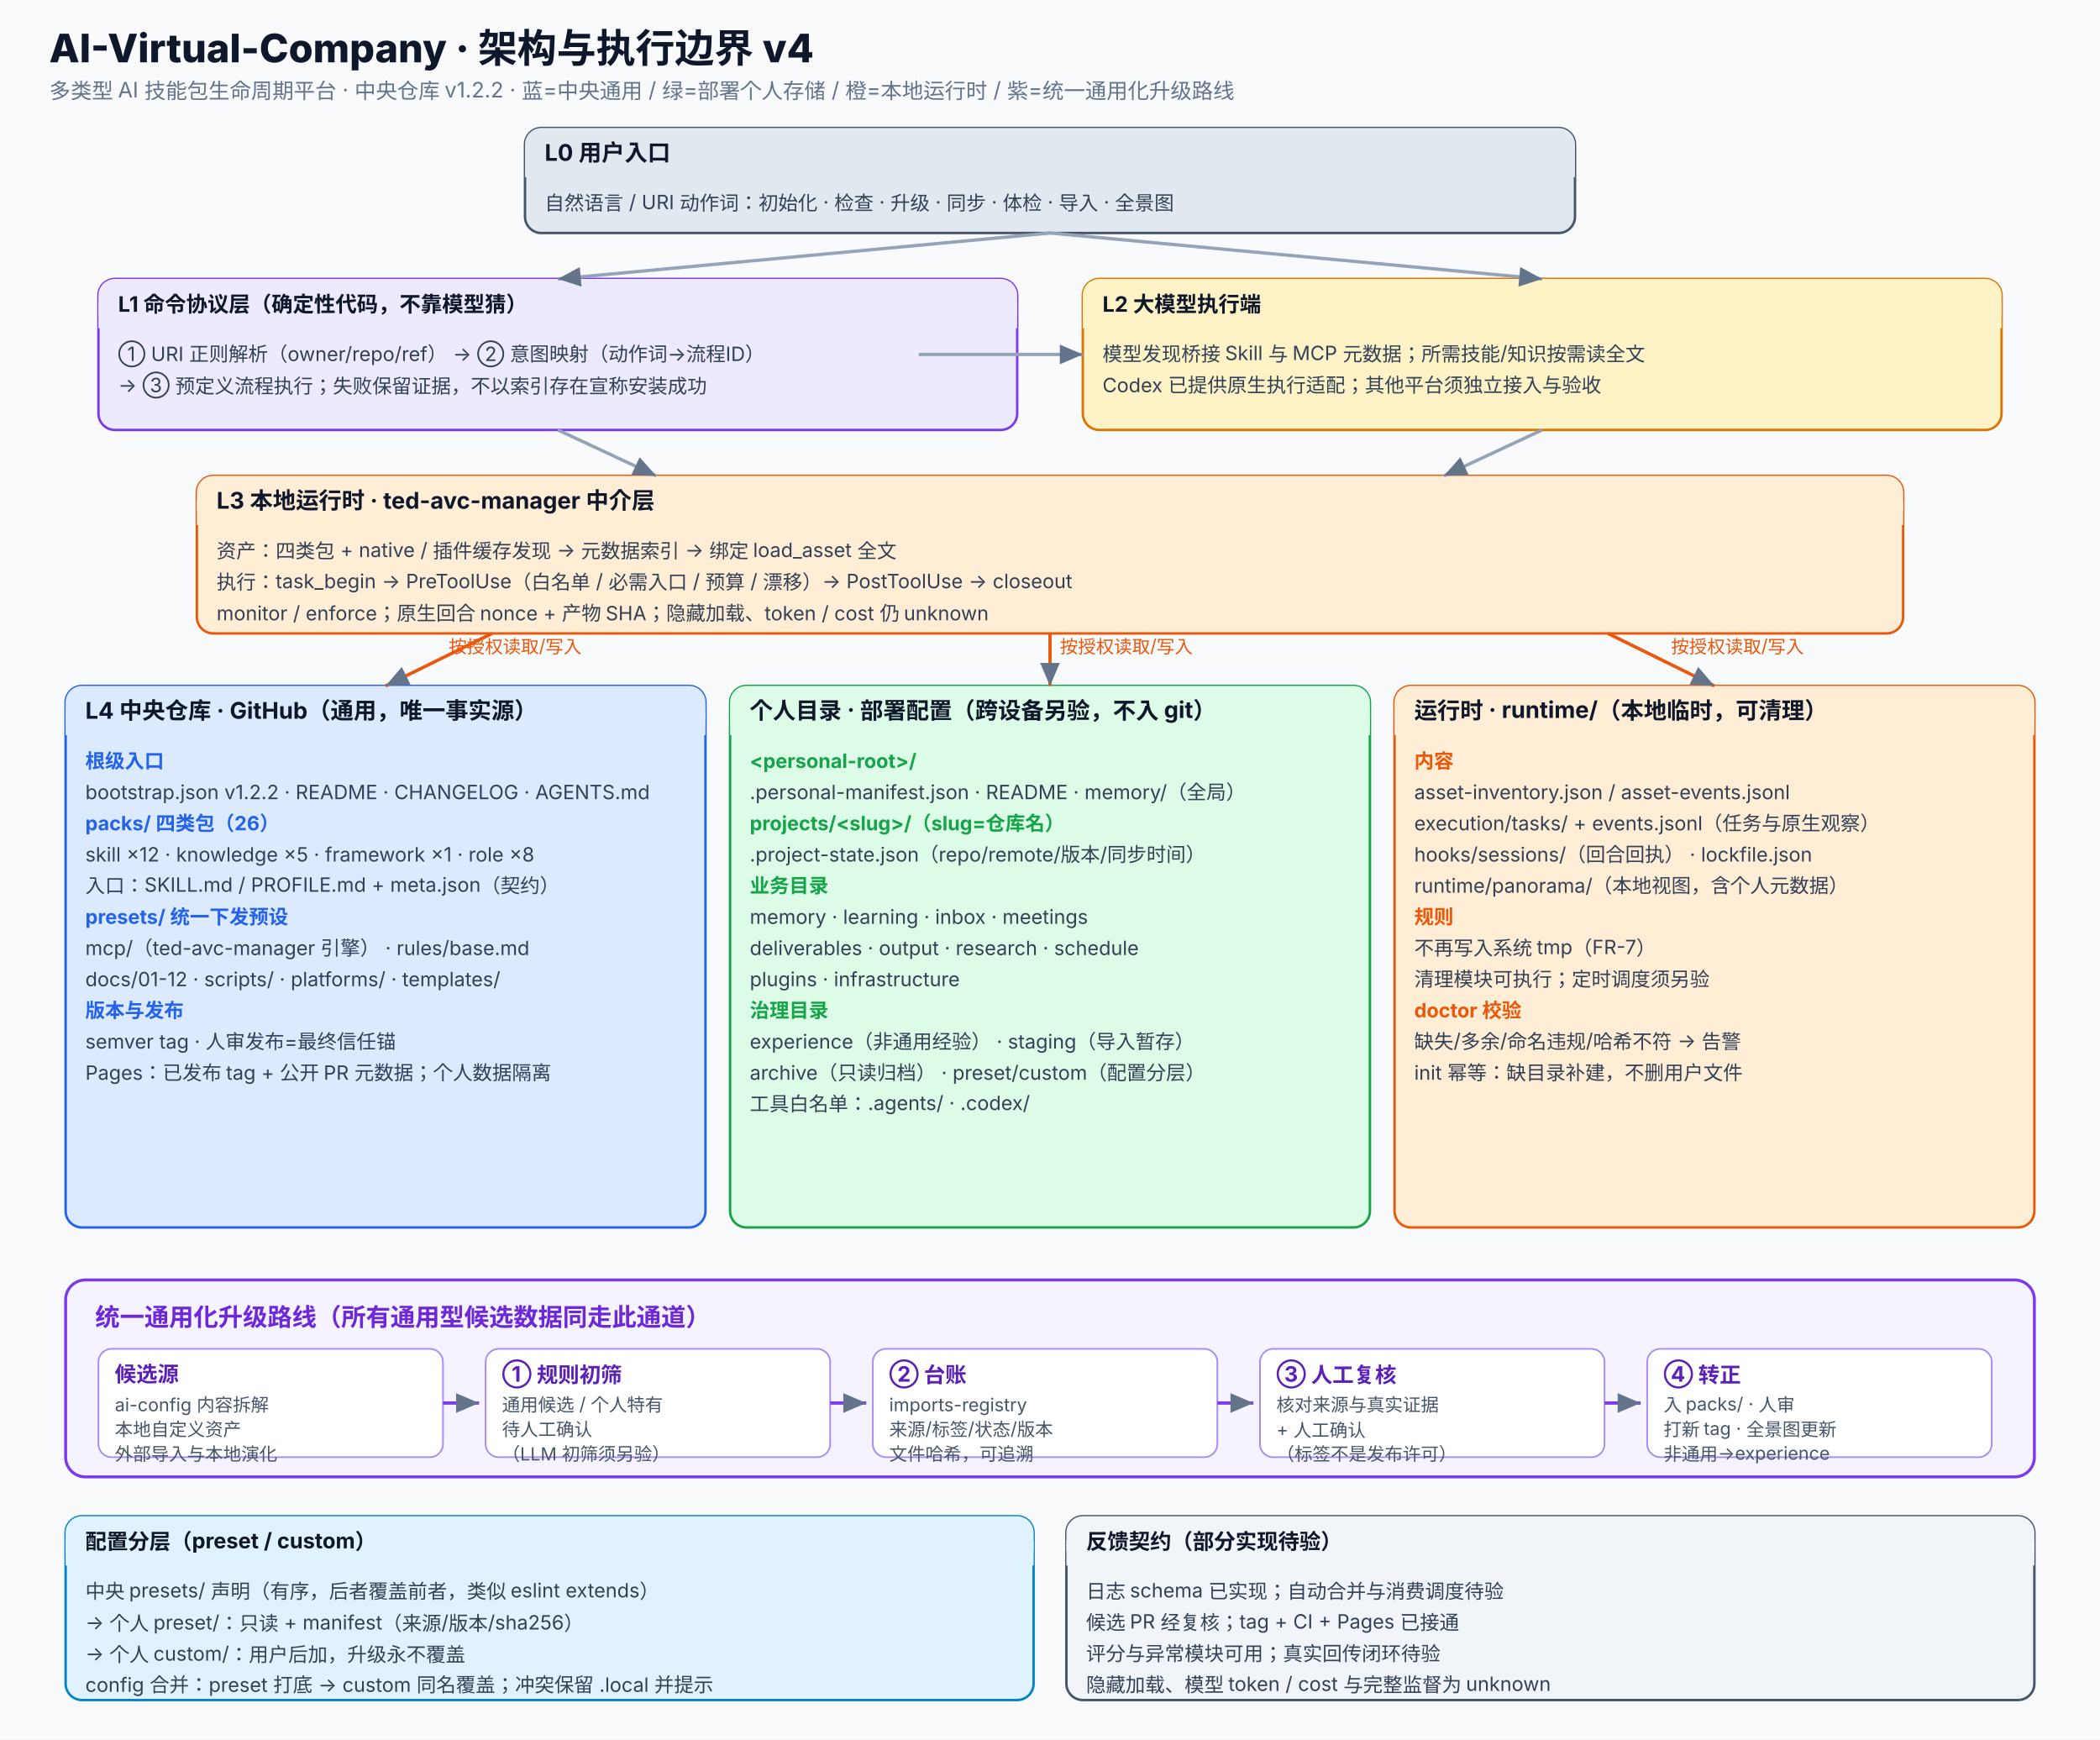
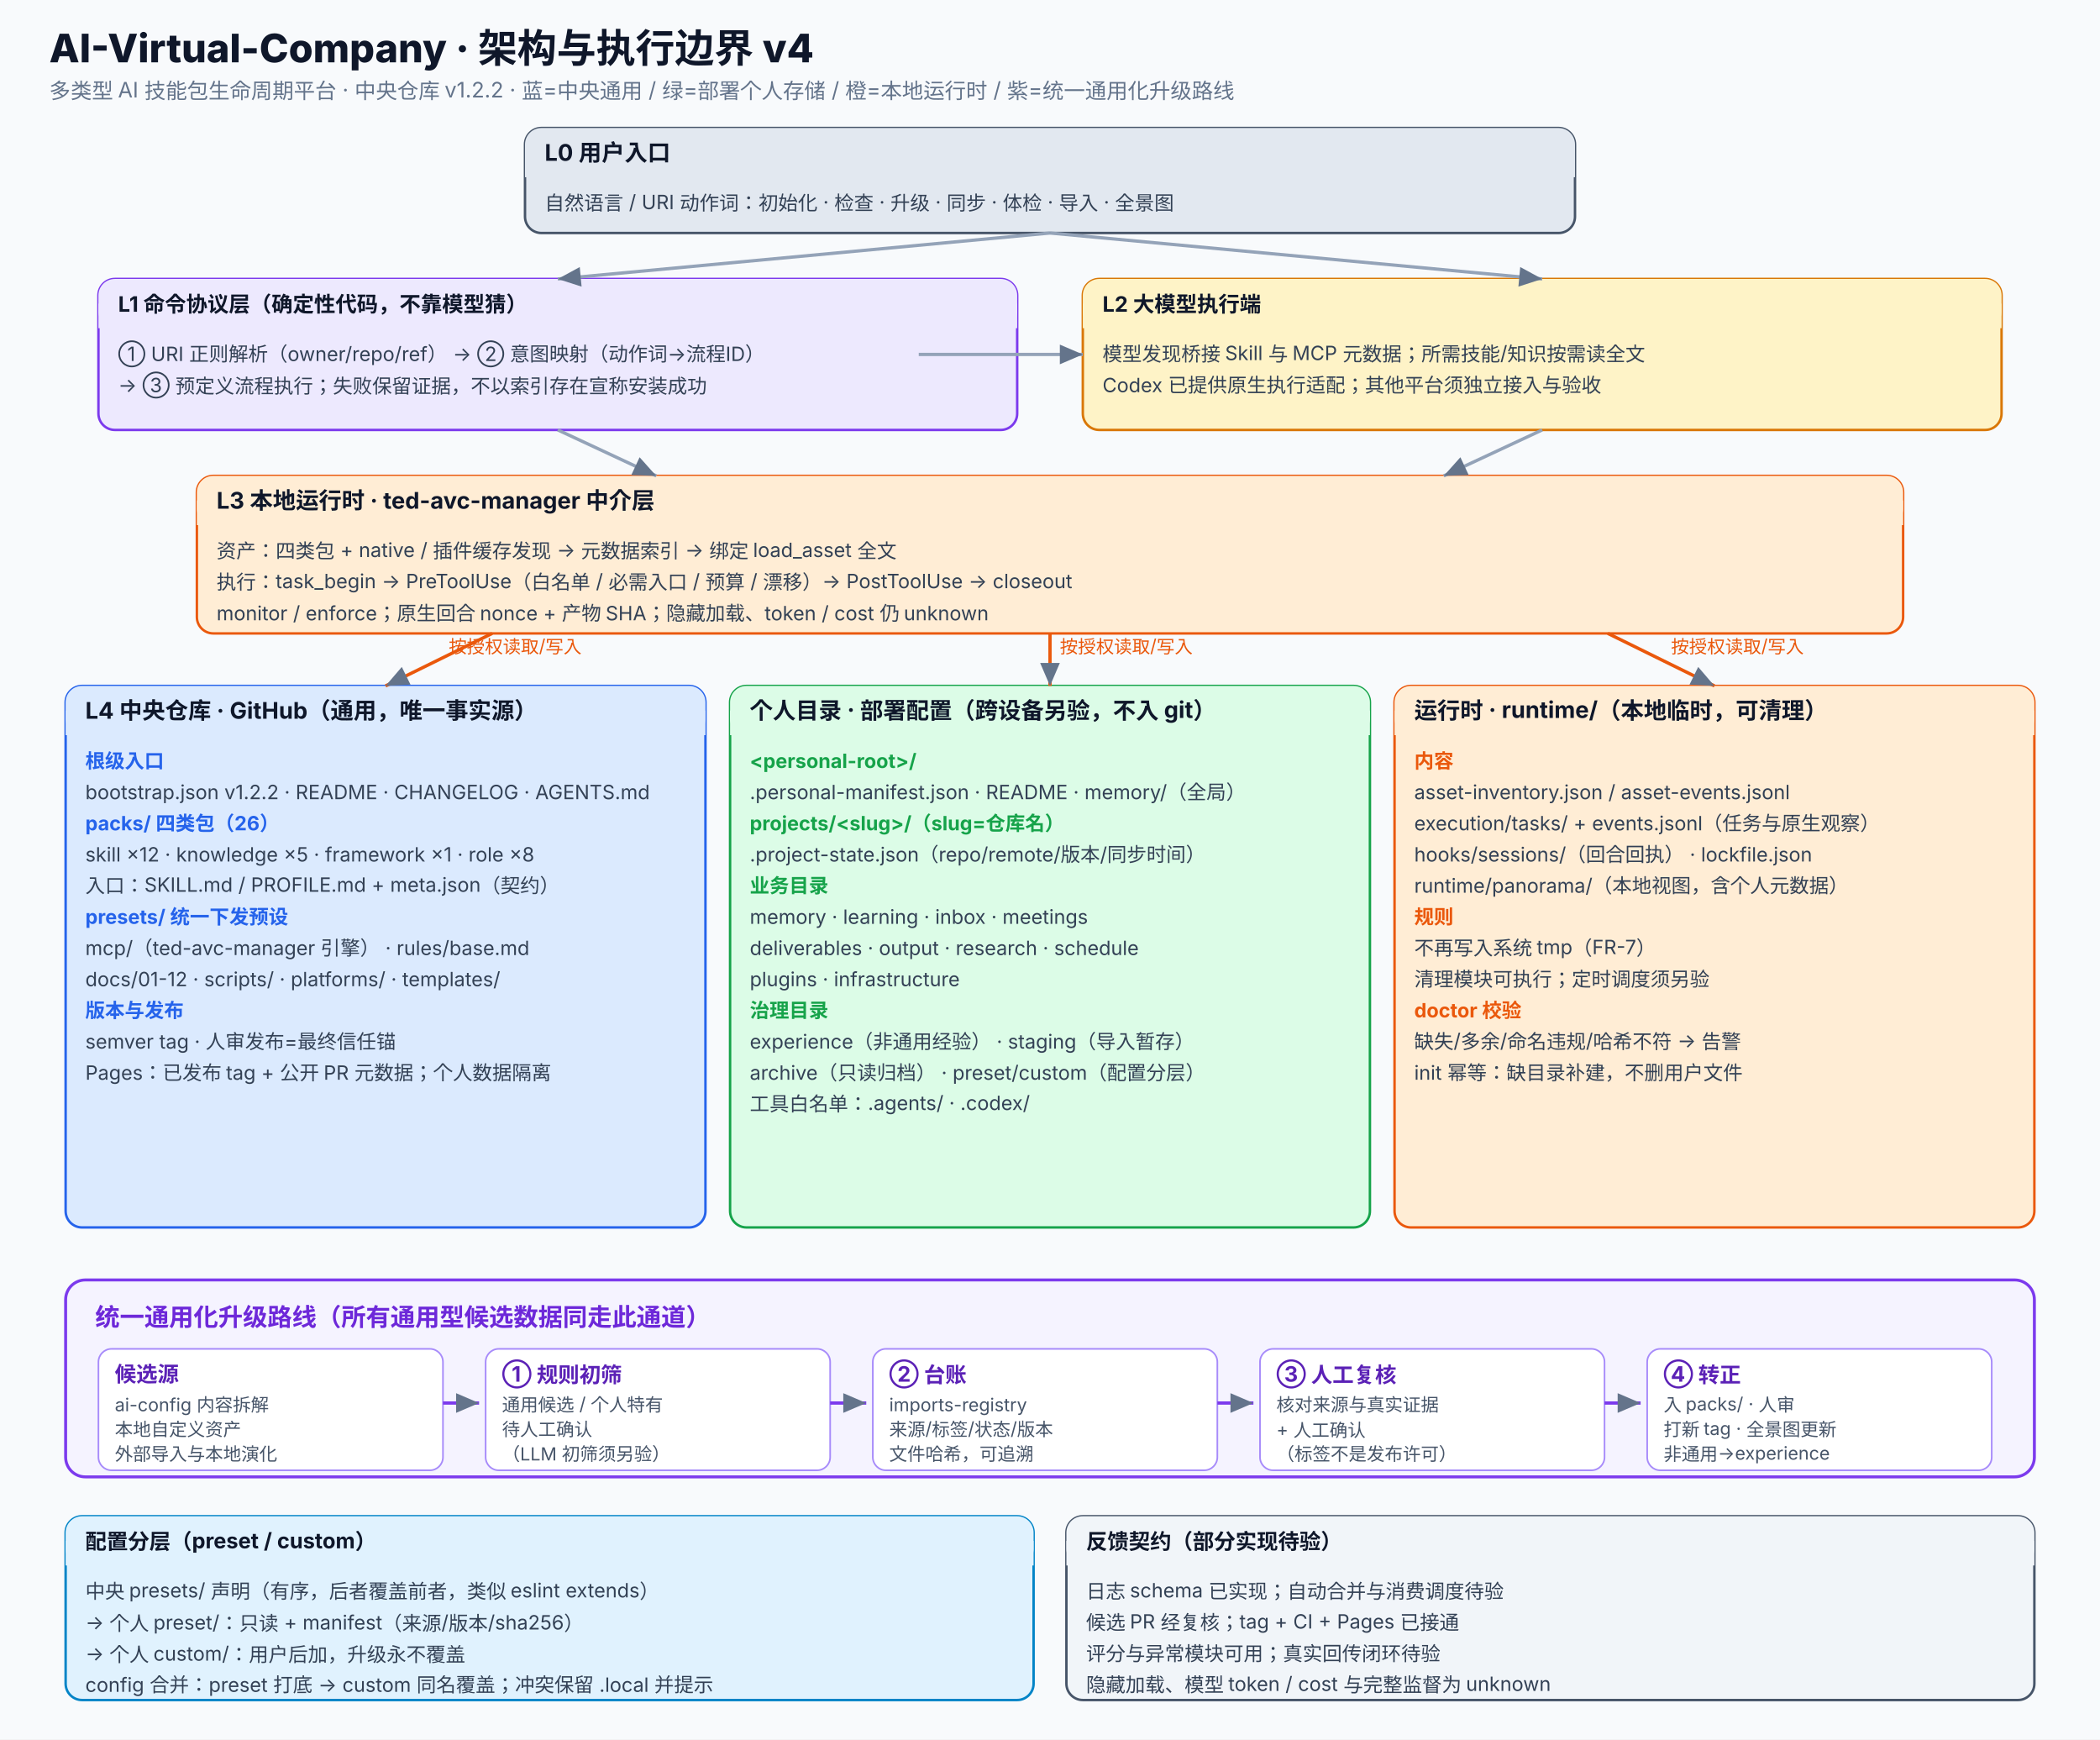
<svg xmlns="http://www.w3.org/2000/svg" viewBox="0 0 1280 1060" width="1280" height="1060">
  <defs>
    <marker id="arr" markerWidth="9" markerHeight="9" refX="7" refY="3" orient="auto" markerUnits="strokeWidth">
      <path d="M0,0 L7,3 L0,6 z" fill="#64748b" />
    </marker>
  </defs>
  <rect width="1280" height="1060" fill="#f8fafc" />
  <text x="30" y="38" font-size="24" font-weight="800" fill="#0f172a" font-family="-apple-system,BlinkMacSystemFont,Segoe UI,PingFang SC,Microsoft YaHei,sans-serif">AI-Virtual-Company · 架构与执行边界 v4</text>
  <text x="30" y="60" font-size="13" fill="#64748b" font-family="-apple-system,BlinkMacSystemFont,Segoe UI,PingFang SC,Microsoft YaHei,sans-serif">多类型 AI 技能包生命周期平台 · 中央仓库 v1.2.2 · 蓝=中央通用 / 绿=部署个人存储 / 橙=本地运行时 / 紫=统一通用化升级路线</text>
  <rect x="320" y="78" width="640" height="64" rx="10" fill="#e2e8f0" stroke="#475569" stroke-width="1.5" />
  <rect x="320" y="78" width="640" height="30" rx="10" fill="#e2e8f0" />
  <rect x="320" y="93" width="640" height="15" fill="#e2e8f0" />
  <text x="332" y="98" font-size="14" font-weight="700" fill="#0f172a" font-family="-apple-system,BlinkMacSystemFont,Segoe UI,PingFang SC,Microsoft YaHei,sans-serif">L0 用户入口</text>
  <text x="332" y="128" font-size="12" fill="#334155" font-family="-apple-system,BlinkMacSystemFont,Segoe UI,PingFang SC,Microsoft YaHei,sans-serif">自然语言 / URI 动作词：初始化 · 检查 · 升级 · 同步 · 体检 · 导入 · 全景图</text>
  <rect x="60" y="170" width="560" height="92" rx="10" fill="#ede9fe" stroke="#7c3aed" stroke-width="1.5" />
  <rect x="60" y="170" width="560" height="30" rx="10" fill="#ede9fe" />
  <rect x="60" y="185" width="560" height="15" fill="#ede9fe" />
  <text x="72" y="190" font-size="13" font-weight="700" fill="#0f172a" font-family="-apple-system,BlinkMacSystemFont,Segoe UI,PingFang SC,Microsoft YaHei,sans-serif">L1 命令协议层（确定性代码，不靠模型猜）</text>
  <text x="72" y="220" font-size="12" fill="#334155" font-family="-apple-system,BlinkMacSystemFont,Segoe UI,PingFang SC,Microsoft YaHei,sans-serif">① URI 正则解析（owner/repo/ref） → ② 意图映射（动作词→流程ID）</text>
  <text x="72" y="239" font-size="12" fill="#334155" font-family="-apple-system,BlinkMacSystemFont,Segoe UI,PingFang SC,Microsoft YaHei,sans-serif">→ ③ 预定义流程执行；失败保留证据，不以索引存在宣称安装成功</text>
  <rect x="660" y="170" width="560" height="92" rx="10" fill="#fef3c7" stroke="#d97706" stroke-width="1.5" />
  <rect x="660" y="170" width="560" height="30" rx="10" fill="#fef3c7" />
  <rect x="660" y="185" width="560" height="15" fill="#fef3c7" />
  <text x="672" y="190" font-size="13" font-weight="700" fill="#0f172a" font-family="-apple-system,BlinkMacSystemFont,Segoe UI,PingFang SC,Microsoft YaHei,sans-serif">L2 大模型执行端</text>
  <text x="672" y="220" font-size="12" fill="#334155" font-family="-apple-system,BlinkMacSystemFont,Segoe UI,PingFang SC,Microsoft YaHei,sans-serif">模型发现桥接 Skill 与 MCP 元数据；所需技能/知识按需读全文</text>
  <text x="672" y="239" font-size="12" fill="#334155" font-family="-apple-system,BlinkMacSystemFont,Segoe UI,PingFang SC,Microsoft YaHei,sans-serif">Codex 已提供原生执行适配；其他平台须独立接入与验收</text>
  <line x1="560" y1="216" x2="660" y2="216" stroke="#94a3b8" stroke-width="2" marker-end="url(#arr)" />
  <line x1="640" y1="142" x2="340" y2="170" stroke="#94a3b8" stroke-width="2" marker-end="url(#arr)" />
  <line x1="640" y1="142" x2="940" y2="170" stroke="#94a3b8" stroke-width="2" marker-end="url(#arr)" />
  <rect x="120" y="290" width="1040" height="96" rx="10" fill="#ffedd5" stroke="#ea580c" stroke-width="1.5" />
  <rect x="120" y="290" width="1040" height="30" rx="10" fill="#ffedd5" />
  <rect x="120" y="305" width="1040" height="15" fill="#ffedd5" />
  <text x="132" y="310" font-size="14" font-weight="700" fill="#0f172a" font-family="-apple-system,BlinkMacSystemFont,Segoe UI,PingFang SC,Microsoft YaHei,sans-serif">L3 本地运行时 · ted-avc-manager 中介层</text>
  <text x="132" y="340" font-size="12" fill="#334155" font-family="-apple-system,BlinkMacSystemFont,Segoe UI,PingFang SC,Microsoft YaHei,sans-serif">资产：四类包 + native / 插件缓存发现 → 元数据索引 → 绑定 load_asset 全文</text>
  <text x="132" y="359" font-size="12" fill="#334155" font-family="-apple-system,BlinkMacSystemFont,Segoe UI,PingFang SC,Microsoft YaHei,sans-serif">执行：task_begin → PreToolUse（白名单 / 必需入口 / 预算 / 漂移）→ PostToolUse → closeout</text>
  <text x="132" y="378" font-size="12" fill="#334155" font-family="-apple-system,BlinkMacSystemFont,Segoe UI,PingFang SC,Microsoft YaHei,sans-serif">monitor / enforce；原生回合 nonce + 产物 SHA；隐藏加载、token / cost 仍 unknown</text>
  <line x1="340" y1="262" x2="400" y2="290" stroke="#94a3b8" stroke-width="2" marker-end="url(#arr)" />
  <line x1="940" y1="262" x2="880" y2="290" stroke="#94a3b8" stroke-width="2" marker-end="url(#arr)" />
  <rect x="40" y="418" width="390" height="330" rx="10" fill="#dbeafe" stroke="#2563eb" stroke-width="1.5" />
  <rect x="40" y="418" width="390" height="30" rx="10" fill="#dbeafe" />
  <rect x="40" y="433" width="390" height="15" fill="#dbeafe" />
  <text x="52" y="438" font-size="14" font-weight="700" fill="#0f172a" font-family="-apple-system,BlinkMacSystemFont,Segoe UI,PingFang SC,Microsoft YaHei,sans-serif">L4 中央仓库 · GitHub（通用，唯一事实源）</text>
  <text x="52" y="468" font-size="12" font-weight="700" fill="#2563eb" font-family="-apple-system,BlinkMacSystemFont,Segoe UI,PingFang SC,Microsoft YaHei,sans-serif">根级入口</text>
  <text x="52" y="487" font-size="12" fill="#334155" font-family="-apple-system,BlinkMacSystemFont,Segoe UI,PingFang SC,Microsoft YaHei,sans-serif">bootstrap.json v1.2.2 · README · CHANGELOG · AGENTS.md</text>
  <text x="52" y="506" font-size="12" font-weight="700" fill="#2563eb" font-family="-apple-system,BlinkMacSystemFont,Segoe UI,PingFang SC,Microsoft YaHei,sans-serif">packs/ 四类包（26）</text>
  <text x="52" y="525" font-size="12" fill="#334155" font-family="-apple-system,BlinkMacSystemFont,Segoe UI,PingFang SC,Microsoft YaHei,sans-serif">skill ×12 · knowledge ×5 · framework ×1 · role ×8</text>
  <text x="52" y="544" font-size="12" fill="#334155" font-family="-apple-system,BlinkMacSystemFont,Segoe UI,PingFang SC,Microsoft YaHei,sans-serif">入口：SKILL.md / PROFILE.md + meta.json（契约）</text>
  <text x="52" y="563" font-size="12" font-weight="700" fill="#2563eb" font-family="-apple-system,BlinkMacSystemFont,Segoe UI,PingFang SC,Microsoft YaHei,sans-serif">presets/ 统一下发预设</text>
  <text x="52" y="582" font-size="12" fill="#334155" font-family="-apple-system,BlinkMacSystemFont,Segoe UI,PingFang SC,Microsoft YaHei,sans-serif">mcp/（ted-avc-manager 引擎） · rules/base.md</text>
  <text x="52" y="601" font-size="12" fill="#334155" font-family="-apple-system,BlinkMacSystemFont,Segoe UI,PingFang SC,Microsoft YaHei,sans-serif">docs/01-12 · scripts/ · platforms/ · templates/</text>
  <text x="52" y="620" font-size="12" font-weight="700" fill="#2563eb" font-family="-apple-system,BlinkMacSystemFont,Segoe UI,PingFang SC,Microsoft YaHei,sans-serif">版本与发布</text>
  <text x="52" y="639" font-size="12" fill="#334155" font-family="-apple-system,BlinkMacSystemFont,Segoe UI,PingFang SC,Microsoft YaHei,sans-serif">semver tag · 人审发布=最终信任锚</text>
  <text x="52" y="658" font-size="12" fill="#334155" font-family="-apple-system,BlinkMacSystemFont,Segoe UI,PingFang SC,Microsoft YaHei,sans-serif">Pages：已发布 tag + 公开 PR 元数据；个人数据隔离</text>
  <rect x="445" y="418" width="390" height="330" rx="10" fill="#dcfce7" stroke="#16a34a" stroke-width="1.5" />
  <rect x="445" y="418" width="390" height="30" rx="10" fill="#dcfce7" />
  <rect x="445" y="433" width="390" height="15" fill="#dcfce7" />
  <text x="457" y="438" font-size="14" font-weight="700" fill="#0f172a" font-family="-apple-system,BlinkMacSystemFont,Segoe UI,PingFang SC,Microsoft YaHei,sans-serif">个人目录 · 部署配置（跨设备另验，不入 git）</text>
  <text x="457" y="468" font-size="12" font-weight="700" fill="#16a34a" font-family="-apple-system,BlinkMacSystemFont,Segoe UI,PingFang SC,Microsoft YaHei,sans-serif">&lt;personal-root&gt;/</text>
  <text x="457" y="487" font-size="12" fill="#334155" font-family="-apple-system,BlinkMacSystemFont,Segoe UI,PingFang SC,Microsoft YaHei,sans-serif">.personal-manifest.json · README · memory/（全局）</text>
  <text x="457" y="506" font-size="12" font-weight="700" fill="#16a34a" font-family="-apple-system,BlinkMacSystemFont,Segoe UI,PingFang SC,Microsoft YaHei,sans-serif">projects/&lt;slug&gt;/（slug=仓库名）</text>
  <text x="457" y="525" font-size="12" fill="#334155" font-family="-apple-system,BlinkMacSystemFont,Segoe UI,PingFang SC,Microsoft YaHei,sans-serif">.project-state.json（repo/remote/版本/同步时间）</text>
  <text x="457" y="544" font-size="12" font-weight="700" fill="#16a34a" font-family="-apple-system,BlinkMacSystemFont,Segoe UI,PingFang SC,Microsoft YaHei,sans-serif">业务目录</text>
  <text x="457" y="563" font-size="12" fill="#334155" font-family="-apple-system,BlinkMacSystemFont,Segoe UI,PingFang SC,Microsoft YaHei,sans-serif">memory · learning · inbox · meetings</text>
  <text x="457" y="582" font-size="12" fill="#334155" font-family="-apple-system,BlinkMacSystemFont,Segoe UI,PingFang SC,Microsoft YaHei,sans-serif">deliverables · output · research · schedule</text>
  <text x="457" y="601" font-size="12" fill="#334155" font-family="-apple-system,BlinkMacSystemFont,Segoe UI,PingFang SC,Microsoft YaHei,sans-serif">plugins · infrastructure</text>
  <text x="457" y="620" font-size="12" font-weight="700" fill="#16a34a" font-family="-apple-system,BlinkMacSystemFont,Segoe UI,PingFang SC,Microsoft YaHei,sans-serif">治理目录</text>
  <text x="457" y="639" font-size="12" fill="#334155" font-family="-apple-system,BlinkMacSystemFont,Segoe UI,PingFang SC,Microsoft YaHei,sans-serif">experience（非通用经验） · staging（导入暂存）</text>
  <text x="457" y="658" font-size="12" fill="#334155" font-family="-apple-system,BlinkMacSystemFont,Segoe UI,PingFang SC,Microsoft YaHei,sans-serif">archive（只读归档） · preset/custom（配置分层）</text>
  <text x="457" y="677" font-size="12" fill="#334155" font-family="-apple-system,BlinkMacSystemFont,Segoe UI,PingFang SC,Microsoft YaHei,sans-serif">工具白名单：.agents/ · .codex/</text>
  <rect x="850" y="418" width="390" height="330" rx="10" fill="#ffedd5" stroke="#ea580c" stroke-width="1.5" />
  <rect x="850" y="418" width="390" height="30" rx="10" fill="#ffedd5" />
  <rect x="850" y="433" width="390" height="15" fill="#ffedd5" />
  <text x="862" y="438" font-size="14" font-weight="700" fill="#0f172a" font-family="-apple-system,BlinkMacSystemFont,Segoe UI,PingFang SC,Microsoft YaHei,sans-serif">运行时 · runtime/（本地临时，可清理）</text>
  <text x="862" y="468" font-size="12" font-weight="700" fill="#ea580c" font-family="-apple-system,BlinkMacSystemFont,Segoe UI,PingFang SC,Microsoft YaHei,sans-serif">内容</text>
  <text x="862" y="487" font-size="12" fill="#334155" font-family="-apple-system,BlinkMacSystemFont,Segoe UI,PingFang SC,Microsoft YaHei,sans-serif">asset-inventory.json / asset-events.jsonl</text>
  <text x="862" y="506" font-size="12" fill="#334155" font-family="-apple-system,BlinkMacSystemFont,Segoe UI,PingFang SC,Microsoft YaHei,sans-serif">execution/tasks/ + events.jsonl（任务与原生观察）</text>
  <text x="862" y="525" font-size="12" fill="#334155" font-family="-apple-system,BlinkMacSystemFont,Segoe UI,PingFang SC,Microsoft YaHei,sans-serif">hooks/sessions/（回合回执） · lockfile.json</text>
  <text x="862" y="544" font-size="12" fill="#334155" font-family="-apple-system,BlinkMacSystemFont,Segoe UI,PingFang SC,Microsoft YaHei,sans-serif">runtime/panorama/（本地视图，含个人元数据）</text>
  <text x="862" y="563" font-size="12" font-weight="700" fill="#ea580c" font-family="-apple-system,BlinkMacSystemFont,Segoe UI,PingFang SC,Microsoft YaHei,sans-serif">规则</text>
  <text x="862" y="582" font-size="12" fill="#334155" font-family="-apple-system,BlinkMacSystemFont,Segoe UI,PingFang SC,Microsoft YaHei,sans-serif">不再写入系统 tmp（FR-7）</text>
  <text x="862" y="601" font-size="12" fill="#334155" font-family="-apple-system,BlinkMacSystemFont,Segoe UI,PingFang SC,Microsoft YaHei,sans-serif">清理模块可执行；定时调度须另验</text>
  <text x="862" y="620" font-size="12" font-weight="700" fill="#ea580c" font-family="-apple-system,BlinkMacSystemFont,Segoe UI,PingFang SC,Microsoft YaHei,sans-serif">doctor 校验</text>
  <text x="862" y="639" font-size="12" fill="#334155" font-family="-apple-system,BlinkMacSystemFont,Segoe UI,PingFang SC,Microsoft YaHei,sans-serif">缺失/多余/命名违规/哈希不符 → 告警</text>
  <text x="862" y="658" font-size="12" fill="#334155" font-family="-apple-system,BlinkMacSystemFont,Segoe UI,PingFang SC,Microsoft YaHei,sans-serif">init 幂等：缺目录补建，不删用户文件</text>
  <line x1="300" y1="386" x2="235" y2="418" stroke="#ea580c" stroke-width="2" marker-end="url(#arr)" />
  <text x="273.5" y="398.0" font-size="11" fill="#ea580c" font-family="-apple-system,BlinkMacSystemFont,Segoe UI,PingFang SC,Microsoft YaHei,sans-serif">按授权读取/写入</text>
  <line x1="980" y1="386" x2="1045" y2="418" stroke="#ea580c" stroke-width="2" marker-end="url(#arr)" />
  <text x="1018.5" y="398.0" font-size="11" fill="#ea580c" font-family="-apple-system,BlinkMacSystemFont,Segoe UI,PingFang SC,Microsoft YaHei,sans-serif">按授权读取/写入</text>
  <line x1="640" y1="386" x2="640" y2="418" stroke="#ea580c" stroke-width="2" marker-end="url(#arr)" />
  <text x="646.0" y="398.0" font-size="11" fill="#ea580c" font-family="-apple-system,BlinkMacSystemFont,Segoe UI,PingFang SC,Microsoft YaHei,sans-serif">按授权读取/写入</text>
  <rect x="40" y="780" width="1200" height="120" rx="12" fill="#f5f3ff" stroke="#7c3aed" stroke-width="1.8" />
  <text x="58" y="808" font-size="15" font-weight="800" fill="#6d28d9" font-family="-apple-system,BlinkMacSystemFont,Segoe UI,PingFang SC,Microsoft YaHei,sans-serif">统一通用化升级路线（所有通用型候选数据同走此通道）</text>
-   <rect x="60" y="822" width="210" height="66" rx="8" fill="#ffffff" stroke="#a78bfa" />
+   <rect x="60" y="822" width="210" height="74" rx="8" fill="#ffffff" stroke="#a78bfa" />
  <text x="70" y="842" font-size="13" font-weight="700" fill="#5b21b6" font-family="-apple-system,BlinkMacSystemFont,Segoe UI,PingFang SC,Microsoft YaHei,sans-serif">候选源</text>
  <text x="70" y="860" font-size="11" fill="#475569" font-family="-apple-system,BlinkMacSystemFont,Segoe UI,PingFang SC,Microsoft YaHei,sans-serif">ai-config 内容拆解</text>
  <text x="70" y="875" font-size="11" fill="#475569" font-family="-apple-system,BlinkMacSystemFont,Segoe UI,PingFang SC,Microsoft YaHei,sans-serif">本地自定义资产</text>
  <text x="70" y="890" font-size="11" fill="#475569" font-family="-apple-system,BlinkMacSystemFont,Segoe UI,PingFang SC,Microsoft YaHei,sans-serif">外部导入与本地演化</text>
  <line x1="270" y1="855" x2="292" y2="855" stroke="#7c3aed" stroke-width="2" marker-end="url(#arr)" />
-   <rect x="296" y="822" width="210" height="66" rx="8" fill="#ffffff" stroke="#a78bfa" />
+   <rect x="296" y="822" width="210" height="74" rx="8" fill="#ffffff" stroke="#a78bfa" />
  <text x="306" y="842" font-size="13" font-weight="700" fill="#5b21b6" font-family="-apple-system,BlinkMacSystemFont,Segoe UI,PingFang SC,Microsoft YaHei,sans-serif">① 规则初筛</text>
  <text x="306" y="860" font-size="11" fill="#475569" font-family="-apple-system,BlinkMacSystemFont,Segoe UI,PingFang SC,Microsoft YaHei,sans-serif">通用候选 / 个人特有</text>
  <text x="306" y="875" font-size="11" fill="#475569" font-family="-apple-system,BlinkMacSystemFont,Segoe UI,PingFang SC,Microsoft YaHei,sans-serif">待人工确认</text>
  <text x="306" y="890" font-size="11" fill="#475569" font-family="-apple-system,BlinkMacSystemFont,Segoe UI,PingFang SC,Microsoft YaHei,sans-serif">（LLM 初筛须另验）</text>
  <line x1="506" y1="855" x2="528" y2="855" stroke="#7c3aed" stroke-width="2" marker-end="url(#arr)" />
-   <rect x="532" y="822" width="210" height="66" rx="8" fill="#ffffff" stroke="#a78bfa" />
+   <rect x="532" y="822" width="210" height="74" rx="8" fill="#ffffff" stroke="#a78bfa" />
  <text x="542" y="842" font-size="13" font-weight="700" fill="#5b21b6" font-family="-apple-system,BlinkMacSystemFont,Segoe UI,PingFang SC,Microsoft YaHei,sans-serif">② 台账</text>
  <text x="542" y="860" font-size="11" fill="#475569" font-family="-apple-system,BlinkMacSystemFont,Segoe UI,PingFang SC,Microsoft YaHei,sans-serif">imports-registry</text>
  <text x="542" y="875" font-size="11" fill="#475569" font-family="-apple-system,BlinkMacSystemFont,Segoe UI,PingFang SC,Microsoft YaHei,sans-serif">来源/标签/状态/版本</text>
  <text x="542" y="890" font-size="11" fill="#475569" font-family="-apple-system,BlinkMacSystemFont,Segoe UI,PingFang SC,Microsoft YaHei,sans-serif">文件哈希，可追溯</text>
  <line x1="742" y1="855" x2="764" y2="855" stroke="#7c3aed" stroke-width="2" marker-end="url(#arr)" />
-   <rect x="768" y="822" width="210" height="66" rx="8" fill="#ffffff" stroke="#a78bfa" />
+   <rect x="768" y="822" width="210" height="74" rx="8" fill="#ffffff" stroke="#a78bfa" />
  <text x="778" y="842" font-size="13" font-weight="700" fill="#5b21b6" font-family="-apple-system,BlinkMacSystemFont,Segoe UI,PingFang SC,Microsoft YaHei,sans-serif">③ 人工复核</text>
  <text x="778" y="860" font-size="11" fill="#475569" font-family="-apple-system,BlinkMacSystemFont,Segoe UI,PingFang SC,Microsoft YaHei,sans-serif">核对来源与真实证据</text>
  <text x="778" y="875" font-size="11" fill="#475569" font-family="-apple-system,BlinkMacSystemFont,Segoe UI,PingFang SC,Microsoft YaHei,sans-serif">+ 人工确认</text>
  <text x="778" y="890" font-size="11" fill="#475569" font-family="-apple-system,BlinkMacSystemFont,Segoe UI,PingFang SC,Microsoft YaHei,sans-serif">（标签不是发布许可）</text>
  <line x1="978" y1="855" x2="1000" y2="855" stroke="#7c3aed" stroke-width="2" marker-end="url(#arr)" />
-   <rect x="1004" y="822" width="210" height="66" rx="8" fill="#ffffff" stroke="#a78bfa" />
+   <rect x="1004" y="822" width="210" height="74" rx="8" fill="#ffffff" stroke="#a78bfa" />
  <text x="1014" y="842" font-size="13" font-weight="700" fill="#5b21b6" font-family="-apple-system,BlinkMacSystemFont,Segoe UI,PingFang SC,Microsoft YaHei,sans-serif">④ 转正</text>
  <text x="1014" y="860" font-size="11" fill="#475569" font-family="-apple-system,BlinkMacSystemFont,Segoe UI,PingFang SC,Microsoft YaHei,sans-serif">入 packs/ · 人审</text>
  <text x="1014" y="875" font-size="11" fill="#475569" font-family="-apple-system,BlinkMacSystemFont,Segoe UI,PingFang SC,Microsoft YaHei,sans-serif">打新 tag · 全景图更新</text>
  <text x="1014" y="890" font-size="11" fill="#475569" font-family="-apple-system,BlinkMacSystemFont,Segoe UI,PingFang SC,Microsoft YaHei,sans-serif">非通用→experience</text>
  <rect x="40" y="924" width="590" height="112" rx="10" fill="#e0f2fe" stroke="#0284c7" stroke-width="1.5" />
  <rect x="40" y="924" width="590" height="30" rx="10" fill="#e0f2fe" />
  <rect x="40" y="939" width="590" height="15" fill="#e0f2fe" />
  <text x="52" y="944" font-size="13" font-weight="700" fill="#0f172a" font-family="-apple-system,BlinkMacSystemFont,Segoe UI,PingFang SC,Microsoft YaHei,sans-serif">配置分层（preset / custom）</text>
  <text x="52" y="974" font-size="12" fill="#334155" font-family="-apple-system,BlinkMacSystemFont,Segoe UI,PingFang SC,Microsoft YaHei,sans-serif">中央 presets/ 声明（有序，后者覆盖前者，类似 eslint extends）</text>
  <text x="52" y="993" font-size="12" fill="#334155" font-family="-apple-system,BlinkMacSystemFont,Segoe UI,PingFang SC,Microsoft YaHei,sans-serif">→ 个人 preset/：只读 + manifest（来源/版本/sha256）</text>
  <text x="52" y="1012" font-size="12" fill="#334155" font-family="-apple-system,BlinkMacSystemFont,Segoe UI,PingFang SC,Microsoft YaHei,sans-serif">→ 个人 custom/：用户后加，升级永不覆盖</text>
  <text x="52" y="1031" font-size="12" fill="#334155" font-family="-apple-system,BlinkMacSystemFont,Segoe UI,PingFang SC,Microsoft YaHei,sans-serif">config 合并：preset 打底 → custom 同名覆盖；冲突保留 .local 并提示</text>
  <rect x="650" y="924" width="590" height="112" rx="10" fill="#f1f5f9" stroke="#475569" stroke-width="1.5" />
  <rect x="650" y="924" width="590" height="30" rx="10" fill="#f1f5f9" />
  <rect x="650" y="939" width="590" height="15" fill="#f1f5f9" />
  <text x="662" y="944" font-size="13" font-weight="700" fill="#0f172a" font-family="-apple-system,BlinkMacSystemFont,Segoe UI,PingFang SC,Microsoft YaHei,sans-serif">反馈契约（部分实现待验）</text>
  <text x="662" y="974" font-size="12" fill="#334155" font-family="-apple-system,BlinkMacSystemFont,Segoe UI,PingFang SC,Microsoft YaHei,sans-serif">日志 schema 已实现；自动合并与消费调度待验</text>
  <text x="662" y="993" font-size="12" fill="#334155" font-family="-apple-system,BlinkMacSystemFont,Segoe UI,PingFang SC,Microsoft YaHei,sans-serif">候选 PR 经复核；tag + CI + Pages 已接通</text>
  <text x="662" y="1012" font-size="12" fill="#334155" font-family="-apple-system,BlinkMacSystemFont,Segoe UI,PingFang SC,Microsoft YaHei,sans-serif">评分与异常模块可用；真实回传闭环待验</text>
  <text x="662" y="1031" font-size="12" fill="#334155" font-family="-apple-system,BlinkMacSystemFont,Segoe UI,PingFang SC,Microsoft YaHei,sans-serif">隐藏加载、模型 token / cost 与完整监督为 unknown</text>
</svg>
